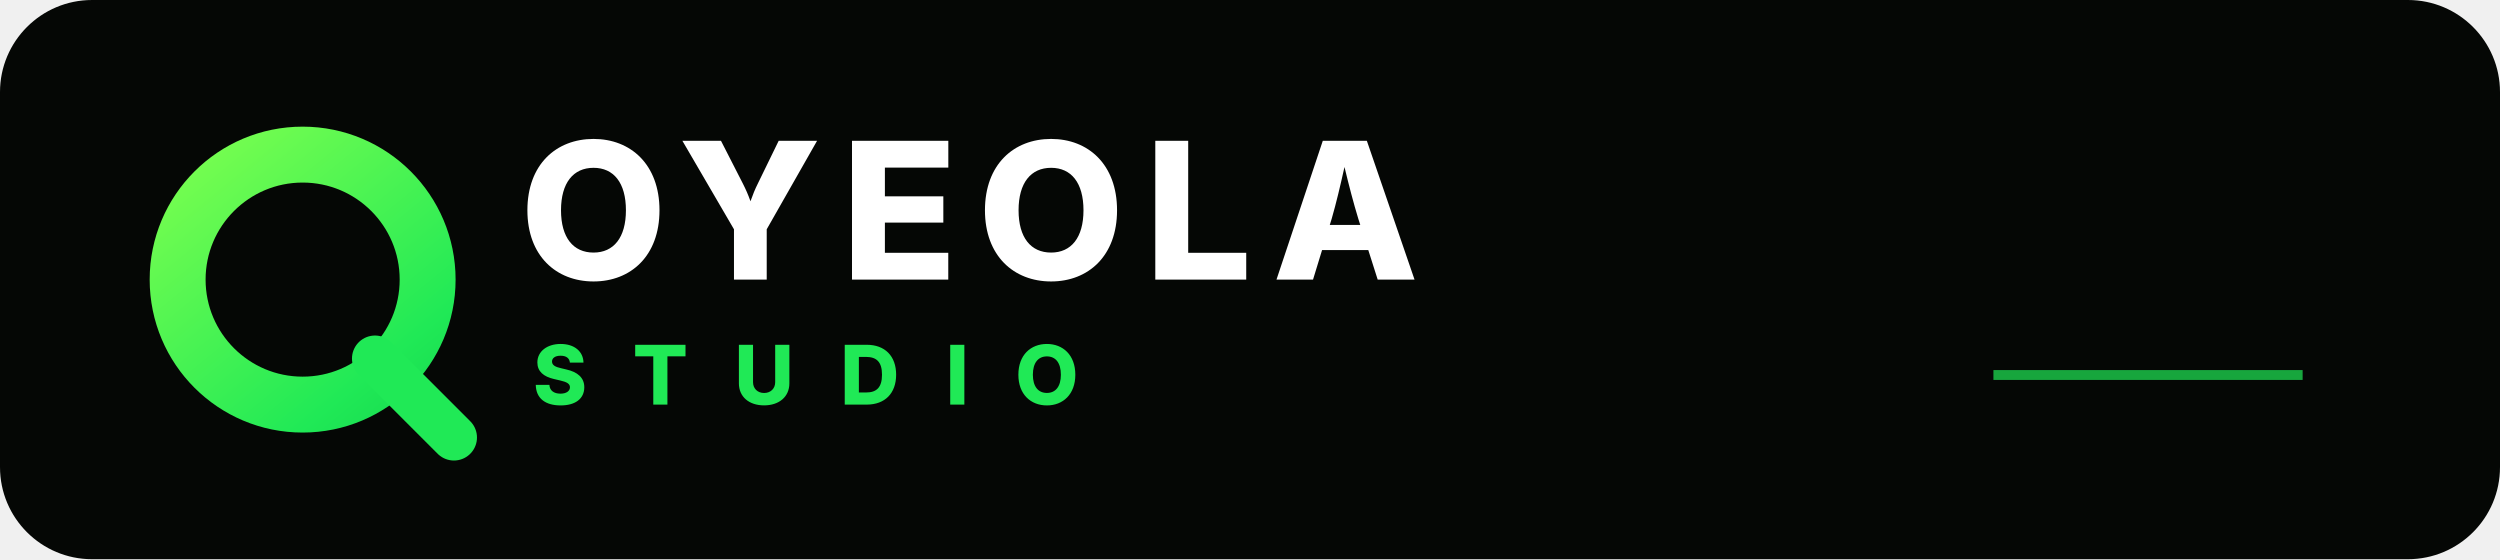
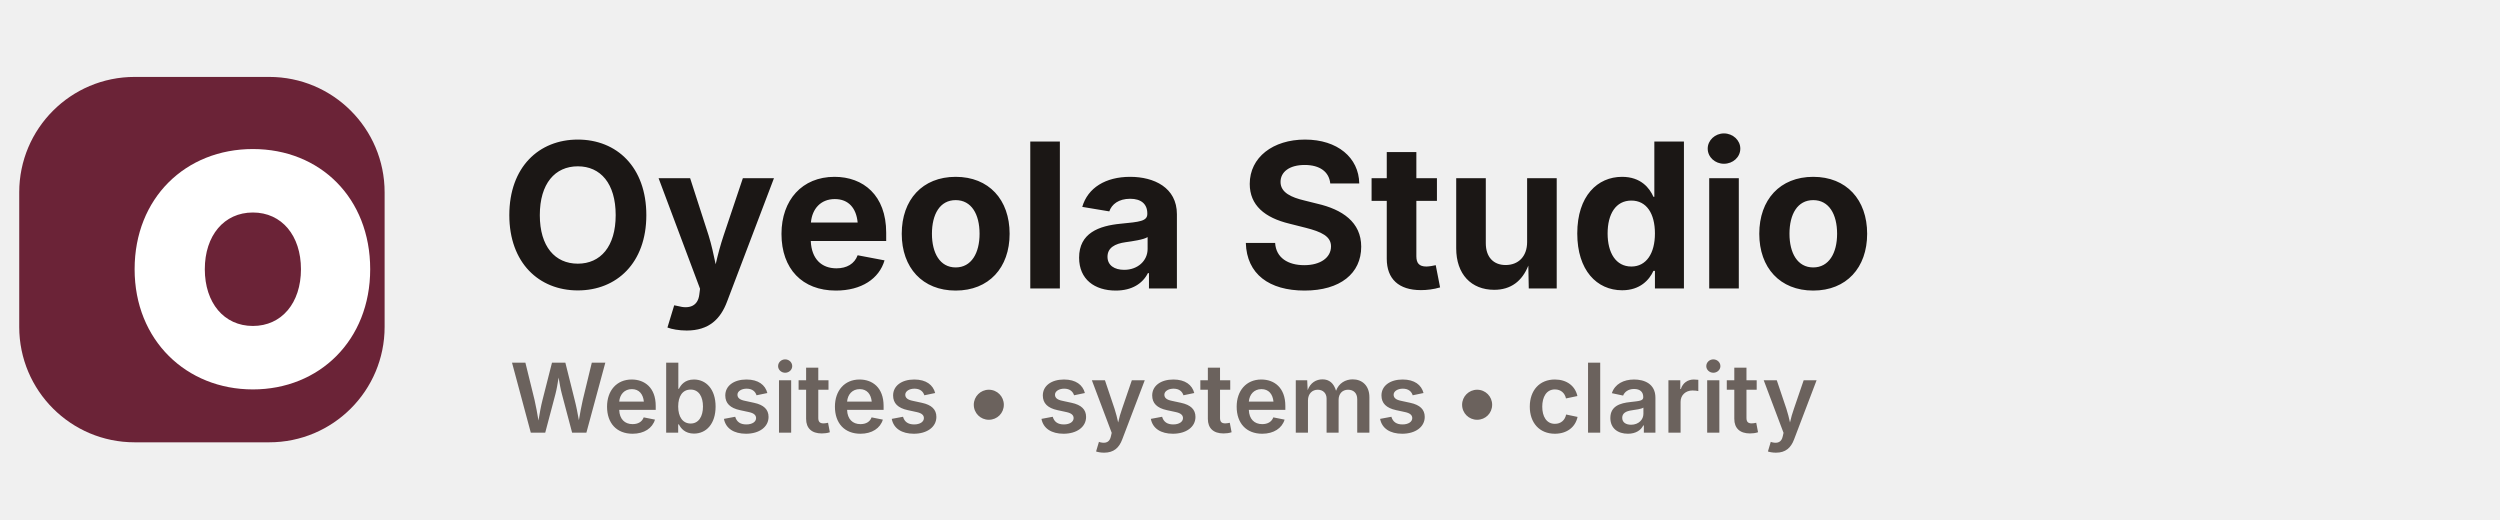
- <svg xmlns="http://www.w3.org/2000/svg" viewBox="0 0 760 170" role="img" aria-label="Oyeola Studio logo">
-   <defs>
-     <linearGradient id="g" x1="20" y1="10" x2="130" y2="145" gradientUnits="userSpaceOnUse">
-       <stop offset="0" stop-color="#7CFF4F" />
-       <stop offset="0.52" stop-color="#20E956" />
-       <stop offset="1" stop-color="#00B53F" />
-     </linearGradient>
-   </defs>
-   <rect width="760" height="170" rx="28" fill="#050705" />
-   <g transform="translate(38 31)">
-     <circle cx="54" cy="54" r="38" fill="none" stroke="url(#g)" stroke-width="17" stroke-linecap="round" />
-     <path d="M76 78 L100 102" stroke="#20E956" stroke-width="14" stroke-linecap="round" />
-     <circle cx="54" cy="54" r="22" fill="#050705" />
-   </g>
-   <text x="158" y="85" fill="#ffffff" font-family="Inter, Arial, sans-serif" font-size="58" font-weight="800" letter-spacing="6">OYEOLA</text>
-   <text x="162" y="123" fill="#20E956" font-family="Inter, Arial, sans-serif" font-size="25" font-weight="800" letter-spacing="14">STUDIO</text>
-   <path d="M606 114H700" stroke="#20E956" stroke-width="3" opacity="0.7" />
+ <svg xmlns="http://www.w3.org/2000/svg" width="260" height="54" viewBox="0 0 260 54">
+   <rect x="2" y="8" width="38" height="38" rx="12" fill="#6b2337" />
+   <path d="M14 28c0-7.4 5.3-12.5 12.3-12.5S38.5 20.6 38.5 28 33.2 40.5 26.3 40.5 14 35.4 14 28Zm7.3 0c0 3.5 2 5.9 5 5.9s5-2.4 5-5.9-2-5.9-5-5.9-5 2.4-5 5.9Z" fill="#fff" />
+   <text x="52" y="30" font-size="21" font-weight="700" fill="#1b1715" font-family="Inter,Arial,sans-serif">Oyeola Studio</text>
+   <text x="53" y="45" font-size="10" font-weight="600" fill="#6b625d" font-family="Inter,Arial,sans-serif">Websites • systems • clarity</text>
</svg>
